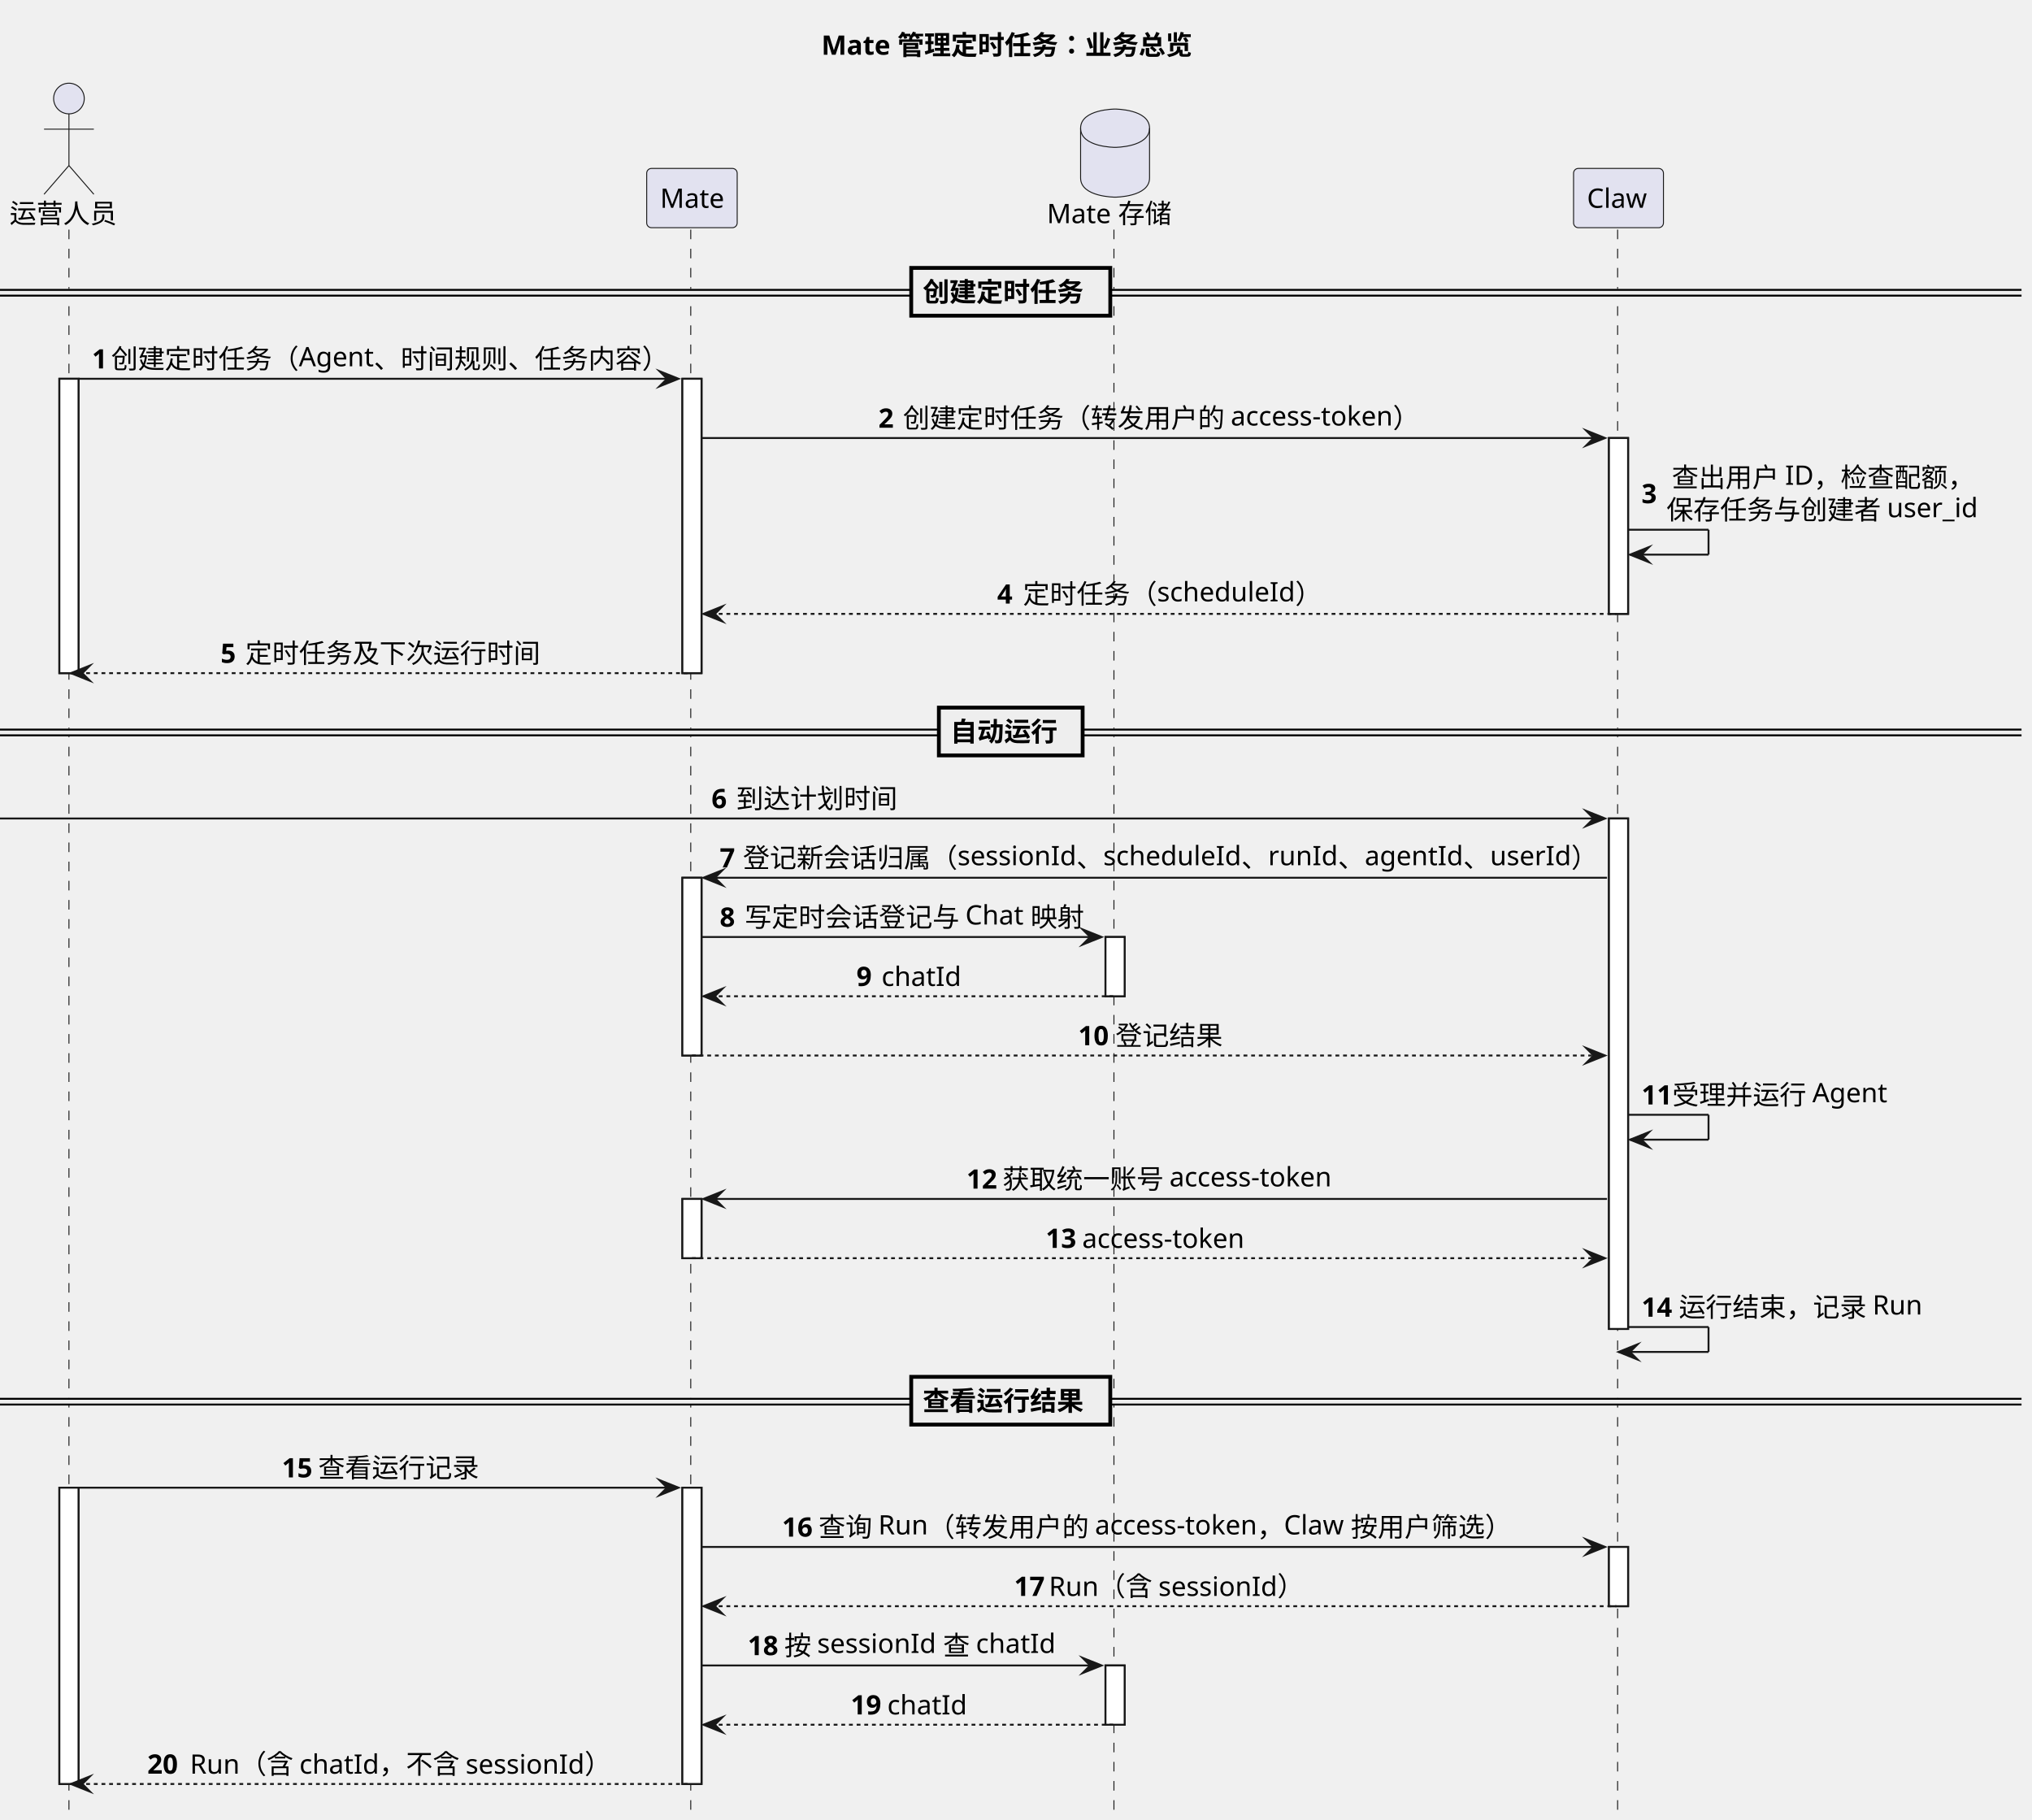
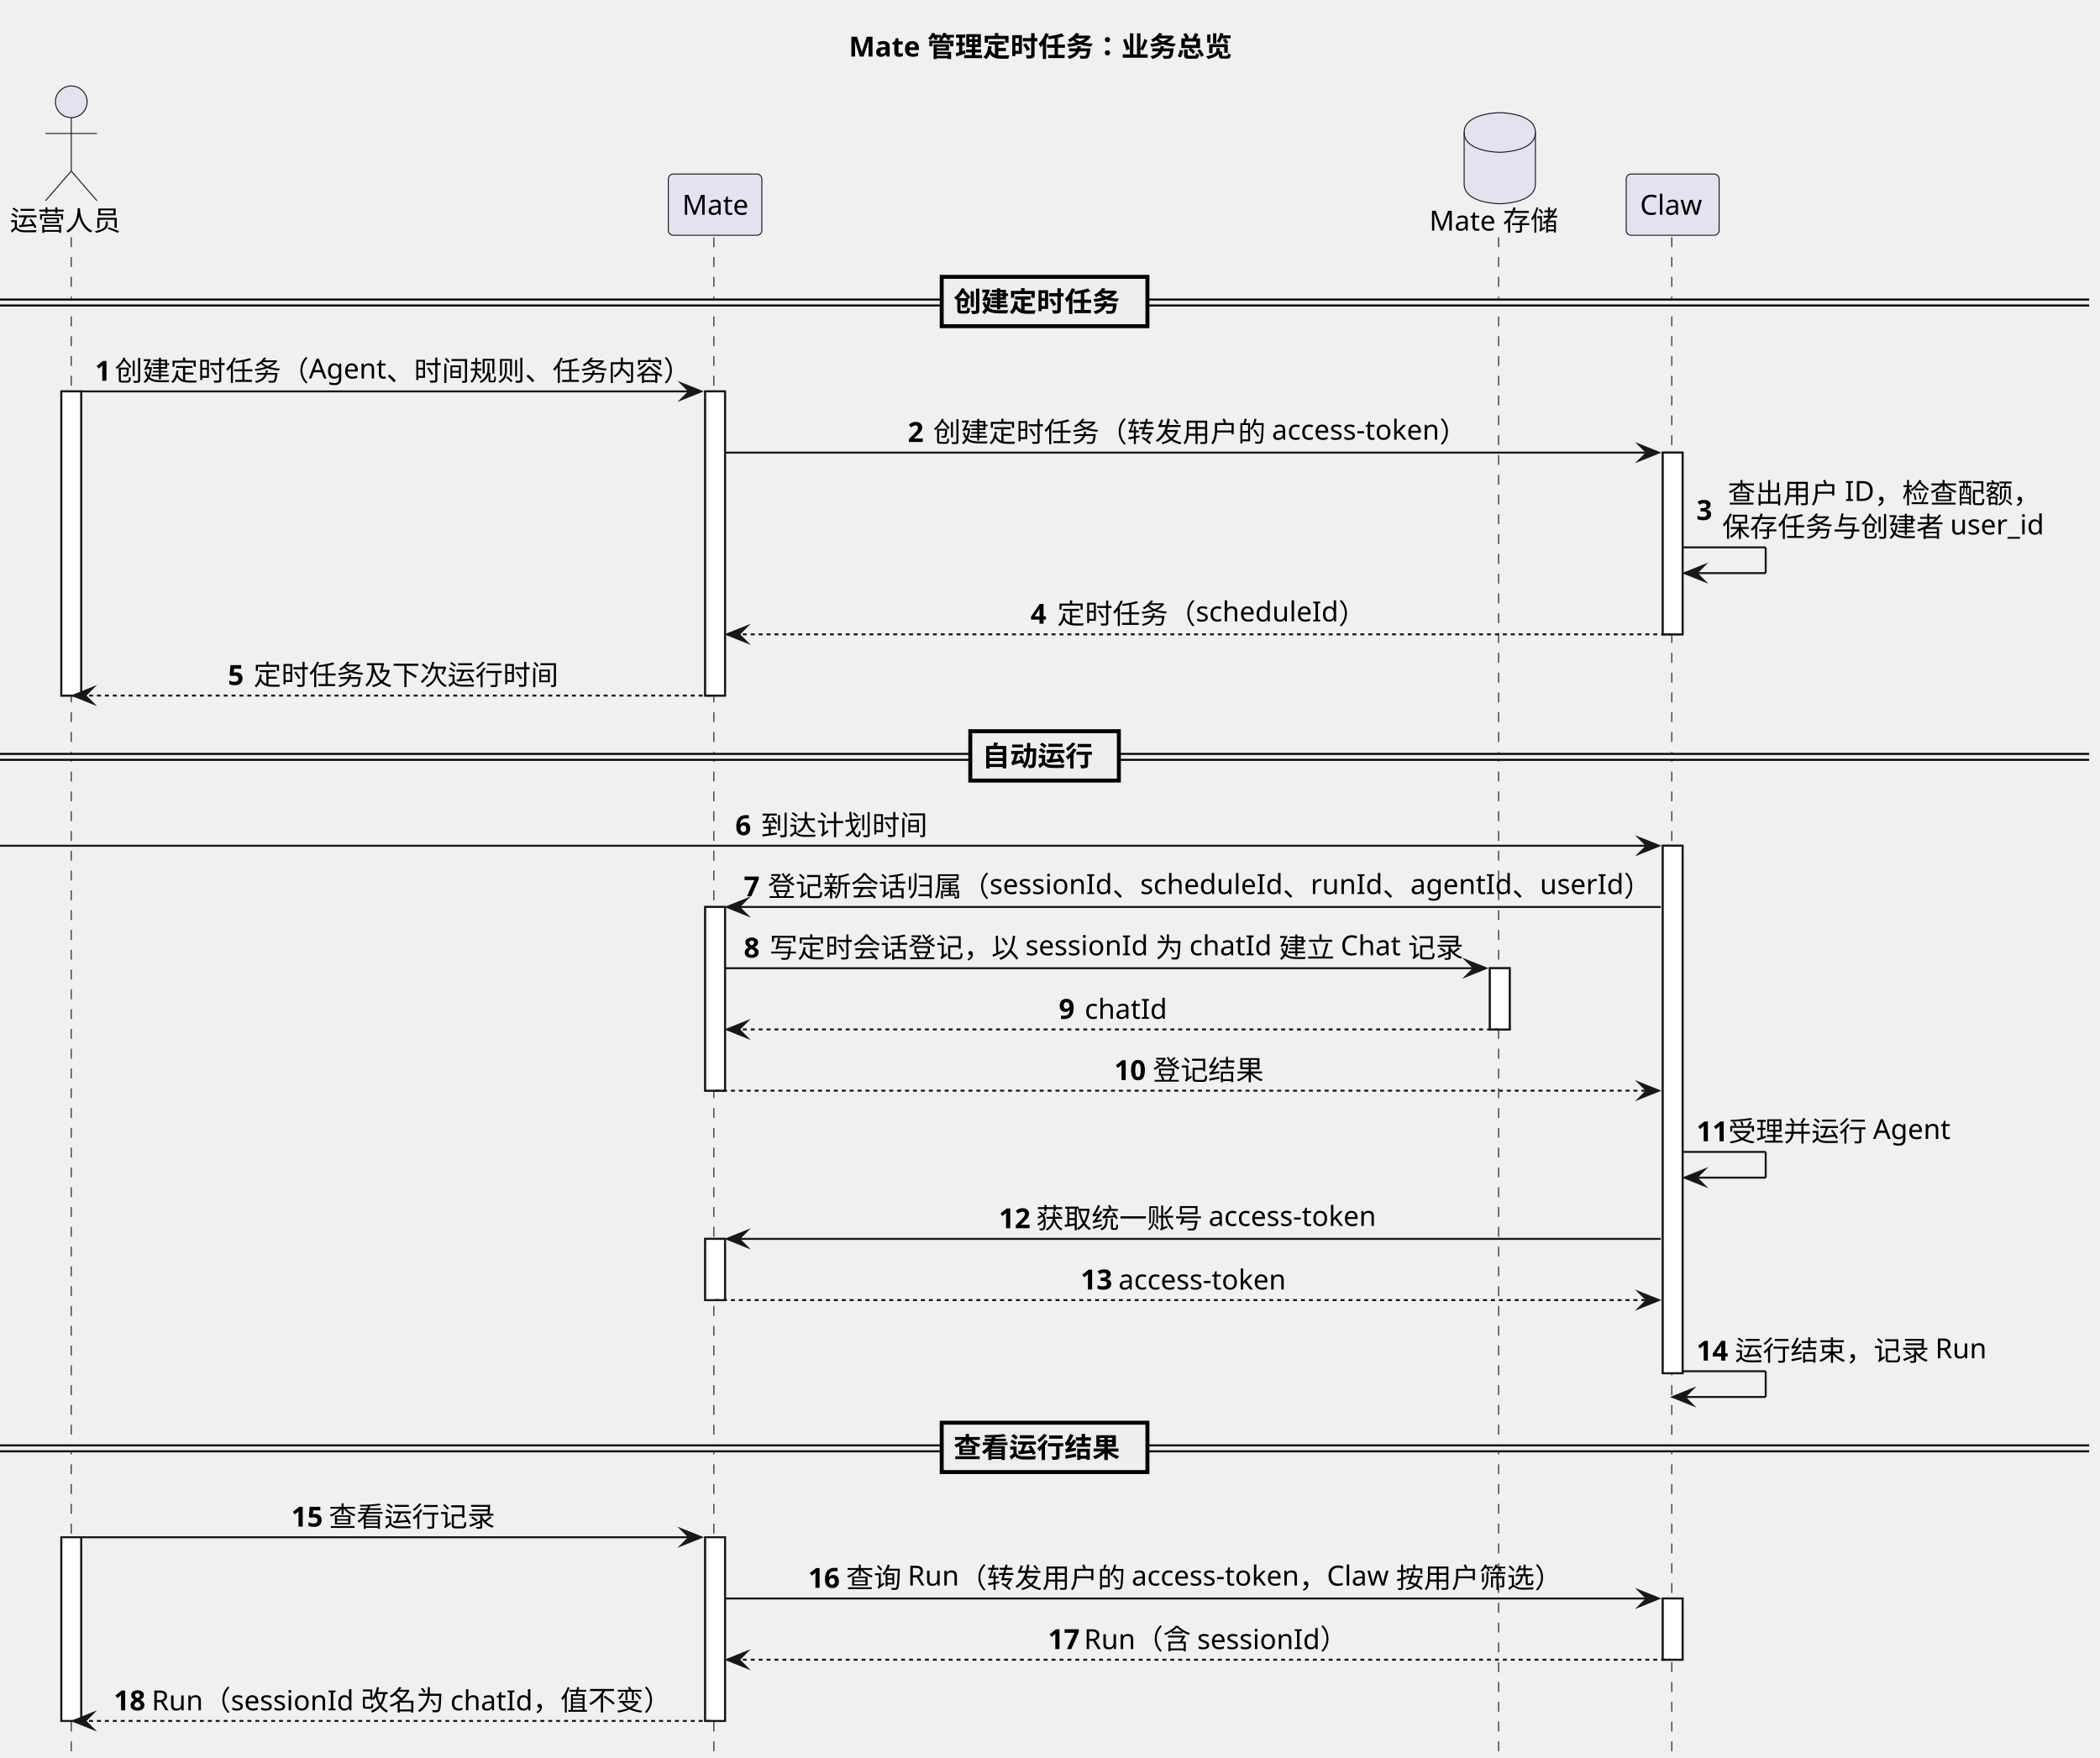
- <svg xmlns="http://www.w3.org/2000/svg" contentStyleType="text/css" data-diagram-type="SEQUENCE" height="950px" preserveAspectRatio="none" style="width:1061px;height:950px;background:#FFFFFF;" version="1.1" viewBox="0 0 1061 950" width="1061px" zoomAndPan="magnify">
+ <svg xmlns="http://www.w3.org/2000/svg" contentStyleType="text/css" data-diagram-type="SEQUENCE" height="888px" preserveAspectRatio="none" style="width:1061px;height:888px;background:#FFFFFF;" version="1.1" viewBox="0 0 1061 888" width="1061px" zoomAndPan="magnify">
  <defs />
  <g>
    <g class="title" data-source-line="6">
      <text fill="#000000" font-family="sans-serif" font-size="14" font-weight="700" lengthAdjust="spacing" textLength="196.766" x="428.877" y="28.562">Mate 管理定时任务：业务总览</text>
    </g>
    <g>
      <rect fill="#FFFFFF" height="153.697" style="stroke:#181818;stroke-width:1;" width="10" x="31" y="197.758" />
    </g>
    <g>
-       <rect fill="#FFFFFF" height="154.697" style="stroke:#181818;stroke-width:1;" width="10" x="31" y="776.729" />
+       <rect fill="#FFFFFF" height="92.818" style="stroke:#181818;stroke-width:1;" width="10" x="31" y="776.729" />
    </g>
    <g>
      <rect fill="#FFFFFF" height="153.697" style="stroke:#181818;stroke-width:1;" width="10" x="356.295" y="197.758" />
    </g>
    <g>
      <rect fill="#FFFFFF" height="92.818" style="stroke:#181818;stroke-width:1;" width="10" x="356.295" y="458.273" />
    </g>
    <g>
      <rect fill="#FFFFFF" height="30.939" style="stroke:#181818;stroke-width:1;" width="10" x="356.295" y="625.971" />
    </g>
    <g>
-       <rect fill="#FFFFFF" height="154.697" style="stroke:#181818;stroke-width:1;" width="10" x="356.295" y="776.729" />
-     </g>
-     <g>
-       <rect fill="#FFFFFF" height="30.939" style="stroke:#181818;stroke-width:1;" width="10" x="577.229" y="489.213" />
-     </g>
-     <g>
-       <rect fill="#FFFFFF" height="30.939" style="stroke:#181818;stroke-width:1;" width="10" x="577.229" y="869.547" />
+       <rect fill="#FFFFFF" height="92.818" style="stroke:#181818;stroke-width:1;" width="10" x="356.295" y="776.729" />
+     </g>
+     <g>
+       <rect fill="#FFFFFF" height="30.939" style="stroke:#181818;stroke-width:1;" width="10" x="752.748" y="489.213" />
    </g>
    <g>
      <rect fill="#FFFFFF" height="91.818" style="stroke:#181818;stroke-width:1;" width="10" x="840.098" y="228.697" />
    </g>
    <g>
      <rect fill="#FFFFFF" height="266.516" style="stroke:#181818;stroke-width:1;" width="10" x="840.098" y="427.334" />
    </g>
    <g>
      <rect fill="#FFFFFF" height="30.939" style="stroke:#181818;stroke-width:1;" width="10" x="840.098" y="807.668" />
    </g>
    <g class="participant-lifeline" data-entity-uid="part1" data-qualified-name="Operator" data-source-line="11" id="part1-lifeline">
      <g>
-         <rect fill="#000000" fill-opacity="0" height="829.547" width="8" x="32" y="119.879" />
-         <line style="stroke:#181818;stroke-width:0.5;stroke-dasharray:5,5;" x1="36" x2="36" y1="119.879" y2="949.426" />
+         <rect fill="#000000" fill-opacity="0" height="767.668" width="8" x="32" y="119.879" />
+         <line style="stroke:#181818;stroke-width:0.5;stroke-dasharray:5,5;" x1="36" x2="36" y1="119.879" y2="887.547" />
      </g>
    </g>
    <g class="participant-lifeline" data-entity-uid="part2" data-qualified-name="Mate" data-source-line="12" id="part2-lifeline">
      <g>
-         <rect fill="#000000" fill-opacity="0" height="829.547" width="8" x="357.295" y="119.879" />
-         <line style="stroke:#181818;stroke-width:0.5;stroke-dasharray:5,5;" x1="360.67" x2="360.67" y1="119.879" y2="949.426" />
+         <rect fill="#000000" fill-opacity="0" height="767.668" width="8" x="357.295" y="119.879" />
+         <line style="stroke:#181818;stroke-width:0.5;stroke-dasharray:5,5;" x1="360.67" x2="360.67" y1="119.879" y2="887.547" />
      </g>
    </g>
    <g class="participant-lifeline" data-entity-uid="part3" data-qualified-name="MateStore" data-source-line="13" id="part3-lifeline">
      <g>
-         <rect fill="#000000" fill-opacity="0" height="829.547" width="8" x="578.229" y="119.879" />
-         <line style="stroke:#181818;stroke-width:0.5;stroke-dasharray:5,5;" x1="581.635" x2="581.635" y1="119.879" y2="949.426" />
+         <rect fill="#000000" fill-opacity="0" height="767.668" width="8" x="753.748" y="119.879" />
+         <line style="stroke:#181818;stroke-width:0.5;stroke-dasharray:5,5;" x1="757.154" x2="757.154" y1="119.879" y2="887.547" />
      </g>
    </g>
    <g class="participant-lifeline" data-entity-uid="part4" data-qualified-name="Claw" data-source-line="14" id="part4-lifeline">
      <g>
-         <rect fill="#000000" fill-opacity="0" height="829.547" width="8" x="841.098" y="119.879" />
-         <line style="stroke:#181818;stroke-width:0.5;stroke-dasharray:5,5;" x1="844.63" x2="844.63" y1="119.879" y2="949.426" />
+         <rect fill="#000000" fill-opacity="0" height="767.668" width="8" x="841.098" y="119.879" />
+         <line style="stroke:#181818;stroke-width:0.5;stroke-dasharray:5,5;" x1="844.63" x2="844.63" y1="119.879" y2="887.547" />
      </g>
    </g>
    <g class="participant participant-head" data-entity-uid="part1" data-qualified-name="Operator" data-source-line="11" id="part1-head">
      <text fill="#000000" font-family="sans-serif" font-size="14" lengthAdjust="spacing" textLength="56" x="5" y="116.502">运营人员</text>
      <ellipse cx="36" cy="51.44" fill="#E2E2F0" rx="8" ry="8" style="stroke:#181818;stroke-width:0.5;" />
      <path d="M36,59.44 L36,86.439 M23,67.439 L49,67.439 M36,86.439 L23,101.439 M36,86.439 L49,101.439" fill="none" style="stroke:#181818;stroke-width:0.5;" />
    </g>
    <g class="participant participant-head" data-entity-uid="part2" data-qualified-name="Mate" data-source-line="12" id="part2-head">
      <rect fill="#E2E2F0" height="30.939" rx="2.5" ry="2.5" style="stroke:#181818;stroke-width:0.5;" width="47.25" x="337.67" y="87.939" />
      <text fill="#000000" font-family="sans-serif" font-size="14" lengthAdjust="spacing" textLength="33.25" x="344.67" y="108.502">Mate</text>
    </g>
    <g class="participant participant-head" data-entity-uid="part3" data-qualified-name="MateStore" data-source-line="13" id="part3-head">
-       <text fill="#000000" font-family="sans-serif" font-size="14" lengthAdjust="spacing" textLength="65.188" x="546.635" y="116.502">Mate 存储</text>
-       <path d="M564.229,66.939 C564.229,56.94 582.229,56.94 582.229,56.94 C582.229,56.94 600.229,56.94 600.229,66.939 L600.229,92.939 C600.229,102.939 582.229,102.939 582.229,102.939 C582.229,102.939 564.229,102.939 564.229,92.939 L564.229,66.939" fill="#E2E2F0" style="stroke:#181818;stroke-width:0.5;" />
-       <path d="M564.229,66.939 C564.229,76.939 582.229,76.939 582.229,76.939 C582.229,76.939 600.229,76.939 600.229,66.939" fill="none" style="stroke:#181818;stroke-width:0.5;" />
+       <text fill="#000000" font-family="sans-serif" font-size="14" lengthAdjust="spacing" textLength="65.188" x="722.154" y="116.502">Mate 存储</text>
+       <path d="M739.748,66.939 C739.748,56.94 757.748,56.94 757.748,56.94 C757.748,56.94 775.748,56.94 775.748,66.939 L775.748,92.939 C775.748,102.939 757.748,102.939 757.748,102.939 C757.748,102.939 739.748,102.939 739.748,92.939 L739.748,66.939" fill="#E2E2F0" style="stroke:#181818;stroke-width:0.5;" />
+       <path d="M739.748,66.939 C739.748,76.939 757.748,76.939 757.748,76.939 C757.748,76.939 775.748,76.939 775.748,66.939" fill="none" style="stroke:#181818;stroke-width:0.5;" />
    </g>
    <g class="participant participant-head" data-entity-uid="part4" data-qualified-name="Claw" data-source-line="14" id="part4-head">
      <rect fill="#E2E2F0" height="30.939" rx="2.5" ry="2.5" style="stroke:#181818;stroke-width:0.5;" width="46.935" x="821.63" y="87.939" />
      <text fill="#000000" font-family="sans-serif" font-size="14" lengthAdjust="spacing" textLength="32.935" x="828.63" y="108.502">Claw</text>
    </g>
    <g>
      <rect fill="#FFFFFF" height="153.697" style="stroke:#181818;stroke-width:1;" width="10" x="31" y="197.758" />
    </g>
    <g>
-       <rect fill="#FFFFFF" height="154.697" style="stroke:#181818;stroke-width:1;" width="10" x="31" y="776.729" />
+       <rect fill="#FFFFFF" height="92.818" style="stroke:#181818;stroke-width:1;" width="10" x="31" y="776.729" />
    </g>
    <g>
      <rect fill="#FFFFFF" height="153.697" style="stroke:#181818;stroke-width:1;" width="10" x="356.295" y="197.758" />
    </g>
    <g>
      <rect fill="#FFFFFF" height="92.818" style="stroke:#181818;stroke-width:1;" width="10" x="356.295" y="458.273" />
    </g>
    <g>
      <rect fill="#FFFFFF" height="30.939" style="stroke:#181818;stroke-width:1;" width="10" x="356.295" y="625.971" />
    </g>
    <g>
-       <rect fill="#FFFFFF" height="154.697" style="stroke:#181818;stroke-width:1;" width="10" x="356.295" y="776.729" />
-     </g>
-     <g>
-       <rect fill="#FFFFFF" height="30.939" style="stroke:#181818;stroke-width:1;" width="10" x="577.229" y="489.213" />
-     </g>
-     <g>
-       <rect fill="#FFFFFF" height="30.939" style="stroke:#181818;stroke-width:1;" width="10" x="577.229" y="869.547" />
+       <rect fill="#FFFFFF" height="92.818" style="stroke:#181818;stroke-width:1;" width="10" x="356.295" y="776.729" />
+     </g>
+     <g>
+       <rect fill="#FFFFFF" height="30.939" style="stroke:#181818;stroke-width:1;" width="10" x="752.748" y="489.213" />
    </g>
    <g>
      <rect fill="#FFFFFF" height="91.818" style="stroke:#181818;stroke-width:1;" width="10" x="840.098" y="228.697" />
    </g>
    <g>
      <rect fill="#FFFFFF" height="266.516" style="stroke:#181818;stroke-width:1;" width="10" x="840.098" y="427.334" />
    </g>
    <g>
      <rect fill="#FFFFFF" height="30.939" style="stroke:#181818;stroke-width:1;" width="10" x="840.098" y="807.668" />
    </g>
    <rect fill="#EEEEEE" height="3" style="stroke:#EEEEEE;stroke-width:1;" width="1055.521" x="0" y="151.349" />
    <line style="stroke:#000000;stroke-width:1;" x1="0" x2="1055.521" y1="151.349" y2="151.349" />
    <line style="stroke:#000000;stroke-width:1;" x1="0" x2="1055.521" y1="154.349" y2="154.349" />
    <rect fill="#EEEEEE" height="24.939" style="stroke:#000000;stroke-width:2;" width="103.94" x="475.79" y="139.879" />
    <text fill="#000000" font-family="sans-serif" font-size="14" font-weight="700" lengthAdjust="spacing" textLength="86.625" x="481.79" y="157.441">创建定时任务</text>
    <g class="message" data-entity-1="part1" data-entity-2="part2" data-source-line="17" id="msg1">
      <polygon fill="#181818" points="344.295,193.758,354.295,197.758,344.295,201.758,348.295,197.758" style="stroke:#181818;stroke-width:1;stroke-linejoin:miter;stroke-miterlimit:10;" />
      <line style="stroke:#181818;stroke-width:1;" x1="41" x2="350.295" y1="197.758" y2="197.758" />
      <text fill="#000000" font-family="sans-serif" font-size="14" font-weight="700" lengthAdjust="spacing" textLength="6.036" x="48" y="192.381">1</text>
      <text fill="#000000" font-family="sans-serif" font-size="14" lengthAdjust="spacing" textLength="291.259" x="58.036" y="192.381">创建定时任务（Agent、时间规则、任务内容）</text>
    </g>
    <g class="message" data-entity-1="part2" data-entity-2="part4" data-source-line="19" id="msg2">
      <polygon fill="#181818" points="828.098,224.697,838.098,228.697,828.098,232.697,832.098,228.697" style="stroke:#181818;stroke-width:1;stroke-linejoin:miter;stroke-miterlimit:10;" />
      <line style="stroke:#181818;stroke-width:1;" x1="366.295" x2="834.098" y1="228.697" y2="228.697" />
      <text fill="#000000" font-family="sans-serif" font-size="14" font-weight="700" lengthAdjust="spacing" textLength="8.818" x="458.653" y="223.32">2</text>
      <text fill="#000000" font-family="sans-serif" font-size="14" lengthAdjust="spacing" textLength="276.268" x="471.472" y="223.32">创建定时任务（转发用户的 access-token）</text>
    </g>
    <g class="message" data-entity-1="part4" data-entity-2="part4" data-source-line="20" id="msg3">
      <line style="stroke:#181818;stroke-width:1;" x1="850.098" x2="892.098" y1="276.576" y2="276.576" />
      <line style="stroke:#181818;stroke-width:1;" x1="892.098" x2="892.098" y1="276.576" y2="289.576" />
      <line style="stroke:#181818;stroke-width:1;" x1="851.098" x2="892.098" y1="289.576" y2="289.576" />
      <polygon fill="#181818" points="861.098,285.576,851.098,289.576,861.098,293.576,857.098,289.576" style="stroke:#181818;stroke-width:1;stroke-linejoin:miter;stroke-miterlimit:10;" />
      <text fill="#000000" font-family="sans-serif" font-size="14" font-weight="700" lengthAdjust="spacing" textLength="9.037" x="857.098" y="262.729">3</text>
      <text fill="#000000" font-family="sans-serif" font-size="14" lengthAdjust="spacing" textLength="157.801" x="872.927" y="254.26">查出用户 ID，检查配额，</text>
      <text fill="#000000" font-family="sans-serif" font-size="14" lengthAdjust="spacing" textLength="163.386" x="870.135" y="271.199">保存任务与创建者 user_id</text>
    </g>
    <g class="message" data-entity-1="part4" data-entity-2="part2" data-source-line="21" id="msg4">
      <polygon fill="#181818" points="377.295,316.516,367.295,320.516,377.295,324.516,373.295,320.516" style="stroke:#181818;stroke-width:1;stroke-linejoin:miter;stroke-miterlimit:10;" />
      <line style="stroke:#181818;stroke-width:1;stroke-dasharray:2,2;" x1="371.295" x2="844.098" y1="320.516" y2="320.516" />
      <text fill="#000000" font-family="sans-serif" font-size="14" font-weight="700" lengthAdjust="spacing" textLength="9.468" x="520.681" y="315.139">4</text>
      <text fill="#000000" font-family="sans-serif" font-size="14" lengthAdjust="spacing" textLength="156.564" x="534.148" y="315.139">定时任务（scheduleId）</text>
    </g>
    <g class="message" data-entity-1="part2" data-entity-2="part1" data-source-line="22" id="msg5">
      <polygon fill="#181818" points="47,347.455,37,351.455,47,355.455,43,351.455" style="stroke:#181818;stroke-width:1;stroke-linejoin:miter;stroke-miterlimit:10;" />
      <line style="stroke:#181818;stroke-width:1;stroke-dasharray:2,2;" x1="41" x2="360.295" y1="351.455" y2="351.455" />
      <text fill="#000000" font-family="sans-serif" font-size="14" font-weight="700" lengthAdjust="spacing" textLength="8.948" x="115.173" y="346.078">5</text>
      <text fill="#000000" font-family="sans-serif" font-size="14" lengthAdjust="spacing" textLength="154" x="128.122" y="346.078">定时任务及下次运行时间</text>
    </g>
    <rect fill="#EEEEEE" height="3" style="stroke:#EEEEEE;stroke-width:1;" width="1055.521" x="0" y="380.925" />
    <line style="stroke:#000000;stroke-width:1;" x1="0" x2="1055.521" y1="380.925" y2="380.925" />
    <line style="stroke:#000000;stroke-width:1;" x1="0" x2="1055.521" y1="383.925" y2="383.925" />
    <rect fill="#EEEEEE" height="24.939" style="stroke:#000000;stroke-width:2;" width="75.065" x="490.228" y="369.455" />
    <text fill="#000000" font-family="sans-serif" font-size="14" font-weight="700" lengthAdjust="spacing" textLength="57.75" x="496.228" y="387.018">自动运行</text>
    <g class="message" data-entity-1="part4" data-entity-2="part4" data-source-line="25" id="msg6">
      <polygon fill="#181818" points="828.098,423.334,838.098,427.334,828.098,431.334,832.098,427.334" style="stroke:#181818;stroke-width:1;stroke-linejoin:miter;stroke-miterlimit:10;" />
      <line style="stroke:#181818;stroke-width:1;" x1="0" x2="834.098" y1="427.334" y2="427.334" />
      <text fill="#000000" font-family="sans-serif" font-size="14" font-weight="700" lengthAdjust="spacing" textLength="9.092" x="371.503" y="421.957">6</text>
      <text fill="#000000" font-family="sans-serif" font-size="14" lengthAdjust="spacing" textLength="84" x="384.595" y="421.957">到达计划时间</text>
    </g>
    <g class="message" data-entity-1="part4" data-entity-2="part2" data-source-line="26" id="msg7">
      <polygon fill="#181818" points="377.295,454.273,367.295,458.273,377.295,462.273,373.295,458.273" style="stroke:#181818;stroke-width:1;stroke-linejoin:miter;stroke-miterlimit:10;" />
      <line style="stroke:#181818;stroke-width:1;" x1="371.295" x2="839.098" y1="458.273" y2="458.273" />
      <text fill="#000000" font-family="sans-serif" font-size="14" font-weight="700" lengthAdjust="spacing" textLength="8.142" x="375.795" y="452.897">7</text>
      <text fill="#000000" font-family="sans-serif" font-size="14" lengthAdjust="spacing" textLength="442.661" x="387.937" y="452.897">登记新会话归属（sessionId、scheduleId、runId、agentId、userId）</text>
    </g>
    <g class="message" data-entity-1="part2" data-entity-2="part3" data-source-line="27" id="msg8">
-       <polygon fill="#181818" points="565.229,485.213,575.229,489.213,565.229,493.213,569.229,489.213" style="stroke:#181818;stroke-width:1;stroke-linejoin:miter;stroke-miterlimit:10;" />
-       <line style="stroke:#181818;stroke-width:1;" x1="366.295" x2="571.229" y1="489.213" y2="489.213" />
+       <polygon fill="#181818" points="740.748,485.213,750.748,489.213,740.748,493.213,744.748,489.213" style="stroke:#181818;stroke-width:1;stroke-linejoin:miter;stroke-miterlimit:10;" />
+       <line style="stroke:#181818;stroke-width:1;" x1="366.295" x2="746.748" y1="489.213" y2="489.213" />
      <text fill="#000000" font-family="sans-serif" font-size="14" font-weight="700" lengthAdjust="spacing" textLength="9.112" x="375.795" y="483.836">8</text>
-       <text fill="#000000" font-family="sans-serif" font-size="14" lengthAdjust="spacing" textLength="178.821" x="388.907" y="483.836">写定时会话登记与 Chat 映射</text>
+       <text fill="#000000" font-family="sans-serif" font-size="14" lengthAdjust="spacing" textLength="354.341" x="388.907" y="483.836">写定时会话登记，以 sessionId 为 chatId 建立 Chat 记录</text>
    </g>
    <g class="message" data-entity-1="part3" data-entity-2="part2" data-source-line="28" id="msg9">
      <polygon fill="#181818" points="377.295,516.152,367.295,520.152,377.295,524.152,373.295,520.152" style="stroke:#181818;stroke-width:1;stroke-linejoin:miter;stroke-miterlimit:10;" />
-       <line style="stroke:#181818;stroke-width:1;stroke-dasharray:2,2;" x1="371.295" x2="581.229" y1="520.152" y2="520.152" />
-       <text fill="#000000" font-family="sans-serif" font-size="14" font-weight="700" lengthAdjust="spacing" textLength="9.092" x="447.191" y="514.775">9</text>
-       <text fill="#000000" font-family="sans-serif" font-size="14" lengthAdjust="spacing" textLength="41.05" x="460.283" y="514.775">chatId</text>
+       <line style="stroke:#181818;stroke-width:1;stroke-dasharray:2,2;" x1="371.295" x2="756.748" y1="520.152" y2="520.152" />
+       <text fill="#000000" font-family="sans-serif" font-size="14" font-weight="700" lengthAdjust="spacing" textLength="9.092" x="534.951" y="514.775">9</text>
+       <text fill="#000000" font-family="sans-serif" font-size="14" lengthAdjust="spacing" textLength="41.05" x="548.043" y="514.775">chatId</text>
    </g>
    <g class="message" data-entity-1="part2" data-entity-2="part4" data-source-line="29" id="msg10">
      <polygon fill="#181818" points="828.098,547.092,838.098,551.092,828.098,555.092,832.098,551.092" style="stroke:#181818;stroke-width:1;stroke-linejoin:miter;stroke-miterlimit:10;" />
      <line style="stroke:#181818;stroke-width:1;stroke-dasharray:2,2;" x1="361.295" x2="834.098" y1="551.092" y2="551.092" />
      <text fill="#000000" font-family="sans-serif" font-size="14" font-weight="700" lengthAdjust="spacing" textLength="15.477" x="562.958" y="545.715">10</text>
      <text fill="#000000" font-family="sans-serif" font-size="14" lengthAdjust="spacing" textLength="56" x="582.435" y="545.715">登记结果</text>
    </g>
    <g class="message" data-entity-1="part4" data-entity-2="part4" data-source-line="30" id="msg11">
      <line style="stroke:#181818;stroke-width:1;" x1="850.098" x2="892.098" y1="582.031" y2="582.031" />
      <line style="stroke:#181818;stroke-width:1;" x1="892.098" x2="892.098" y1="582.031" y2="595.031" />
      <line style="stroke:#181818;stroke-width:1;" x1="851.098" x2="892.098" y1="595.031" y2="595.031" />
      <polygon fill="#181818" points="861.098,591.031,851.098,595.031,861.098,599.031,857.098,595.031" style="stroke:#181818;stroke-width:1;stroke-linejoin:miter;stroke-miterlimit:10;" />
      <text fill="#000000" font-family="sans-serif" font-size="14" font-weight="700" lengthAdjust="spacing" textLength="12.072" x="857.098" y="576.654">11</text>
      <text fill="#000000" font-family="sans-serif" font-size="14" lengthAdjust="spacing" textLength="113.196" x="873.17" y="576.654">受理并运行 Agent</text>
    </g>
    <g class="message" data-entity-1="part4" data-entity-2="part2" data-source-line="31" id="msg12">
      <polygon fill="#181818" points="377.295,621.971,367.295,625.971,377.295,629.971,373.295,625.971" style="stroke:#181818;stroke-width:1;stroke-linejoin:miter;stroke-miterlimit:10;" />
      <line style="stroke:#181818;stroke-width:1;" x1="371.295" x2="839.098" y1="625.971" y2="625.971" />
      <text fill="#000000" font-family="sans-serif" font-size="14" font-weight="700" lengthAdjust="spacing" textLength="14.854" x="504.635" y="620.594">12</text>
      <text fill="#000000" font-family="sans-serif" font-size="14" lengthAdjust="spacing" textLength="178.268" x="523.49" y="620.594">获取统一账号 access-token</text>
    </g>
    <g class="message" data-entity-1="part2" data-entity-2="part4" data-source-line="32" id="msg13">
      <polygon fill="#181818" points="828.098,652.91,838.098,656.91,828.098,660.91,832.098,656.91" style="stroke:#181818;stroke-width:1;stroke-linejoin:miter;stroke-miterlimit:10;" />
      <line style="stroke:#181818;stroke-width:1;stroke-dasharray:2,2;" x1="361.295" x2="834.098" y1="656.91" y2="656.91" />
      <text fill="#000000" font-family="sans-serif" font-size="14" font-weight="700" lengthAdjust="spacing" textLength="15.073" x="545.995" y="651.533">13</text>
      <text fill="#000000" font-family="sans-serif" font-size="14" lengthAdjust="spacing" textLength="90.33" x="565.068" y="651.533">access-token</text>
    </g>
    <g class="message" data-entity-1="part4" data-entity-2="part4" data-source-line="33" id="msg14">
      <line style="stroke:#181818;stroke-width:1;" x1="850.098" x2="892.098" y1="692.85" y2="692.85" />
      <line style="stroke:#181818;stroke-width:1;" x1="892.098" x2="892.098" y1="692.85" y2="705.85" />
      <line style="stroke:#181818;stroke-width:1;" x1="845.098" x2="892.098" y1="705.85" y2="705.85" />
      <polygon fill="#181818" points="855.098,701.85,845.098,705.85,855.098,709.85,851.098,705.85" style="stroke:#181818;stroke-width:1;stroke-linejoin:miter;stroke-miterlimit:10;" />
      <text fill="#000000" font-family="sans-serif" font-size="14" font-weight="700" lengthAdjust="spacing" textLength="15.504" x="857.098" y="687.473">14</text>
      <text fill="#000000" font-family="sans-serif" font-size="14" lengthAdjust="spacing" textLength="127.497" x="876.602" y="687.473">运行结束，记录 Run</text>
    </g>
    <rect fill="#EEEEEE" height="3" style="stroke:#EEEEEE;stroke-width:1;" width="1055.521" x="0" y="730.319" />
    <line style="stroke:#000000;stroke-width:1;" x1="0" x2="1055.521" y1="730.319" y2="730.319" />
    <line style="stroke:#000000;stroke-width:1;" x1="0" x2="1055.521" y1="733.319" y2="733.319" />
    <rect fill="#EEEEEE" height="24.939" style="stroke:#000000;stroke-width:2;" width="103.94" x="475.79" y="718.85" />
    <text fill="#000000" font-family="sans-serif" font-size="14" font-weight="700" lengthAdjust="spacing" textLength="86.625" x="481.79" y="736.412">查看运行结果</text>
    <g class="message" data-entity-1="part1" data-entity-2="part2" data-source-line="36" id="msg15">
      <polygon fill="#181818" points="344.295,772.729,354.295,776.729,344.295,780.729,348.295,776.729" style="stroke:#181818;stroke-width:1;stroke-linejoin:miter;stroke-miterlimit:10;" />
      <line style="stroke:#181818;stroke-width:1;" x1="41" x2="350.295" y1="776.729" y2="776.729" />
      <text fill="#000000" font-family="sans-serif" font-size="14" font-weight="700" lengthAdjust="spacing" textLength="14.984" x="147.155" y="771.352">15</text>
      <text fill="#000000" font-family="sans-serif" font-size="14" lengthAdjust="spacing" textLength="84" x="166.14" y="771.352">查看运行记录</text>
    </g>
    <g class="message" data-entity-1="part2" data-entity-2="part4" data-source-line="38" id="msg16">
      <polygon fill="#181818" points="828.098,803.668,838.098,807.668,828.098,811.668,832.098,807.668" style="stroke:#181818;stroke-width:1;stroke-linejoin:miter;stroke-miterlimit:10;" />
      <line style="stroke:#181818;stroke-width:1;" x1="366.295" x2="834.098" y1="807.668" y2="807.668" />
      <text fill="#000000" font-family="sans-serif" font-size="14" font-weight="700" lengthAdjust="spacing" textLength="15.128" x="408.313" y="802.291">16</text>
      <text fill="#000000" font-family="sans-serif" font-size="14" lengthAdjust="spacing" textLength="370.638" x="427.441" y="802.291">查询 Run（转发用户的 access-token，Claw 按用户筛选）</text>
    </g>
    <g class="message" data-entity-1="part4" data-entity-2="part2" data-source-line="39" id="msg17">
      <polygon fill="#181818" points="377.295,834.607,367.295,838.607,377.295,842.607,373.295,838.607" style="stroke:#181818;stroke-width:1;stroke-linejoin:miter;stroke-miterlimit:10;" />
      <line style="stroke:#181818;stroke-width:1;stroke-dasharray:2,2;" x1="371.295" x2="844.098" y1="838.607" y2="838.607" />
      <text fill="#000000" font-family="sans-serif" font-size="14" font-weight="700" lengthAdjust="spacing" textLength="14.178" x="529.499" y="833.231">17</text>
      <text fill="#000000" font-family="sans-serif" font-size="14" lengthAdjust="spacing" textLength="134.217" x="547.677" y="833.231">Run（含 sessionId）</text>
    </g>
-     <g class="message" data-entity-1="part2" data-entity-2="part3" data-source-line="40" id="msg18">
-       <polygon fill="#181818" points="565.229,865.547,575.229,869.547,565.229,873.547,569.229,869.547" style="stroke:#181818;stroke-width:1;stroke-linejoin:miter;stroke-miterlimit:10;" />
-       <line style="stroke:#181818;stroke-width:1;" x1="366.295" x2="571.229" y1="869.547" y2="869.547" />
-       <text fill="#000000" font-family="sans-serif" font-size="14" font-weight="700" lengthAdjust="spacing" textLength="15.148" x="390.397" y="864.17">18</text>
-       <text fill="#000000" font-family="sans-serif" font-size="14" lengthAdjust="spacing" textLength="143.582" x="409.545" y="864.17">按 sessionId 查 chatId</text>
-     </g>
-     <g class="message" data-entity-1="part3" data-entity-2="part2" data-source-line="41" id="msg19">
-       <polygon fill="#181818" points="377.295,896.486,367.295,900.486,377.295,904.486,373.295,900.486" style="stroke:#181818;stroke-width:1;stroke-linejoin:miter;stroke-miterlimit:10;" />
-       <line style="stroke:#181818;stroke-width:1;stroke-dasharray:2,2;" x1="371.295" x2="581.229" y1="900.486" y2="900.486" />
-       <text fill="#000000" font-family="sans-serif" font-size="14" font-weight="700" lengthAdjust="spacing" textLength="15.128" x="444.173" y="895.109">19</text>
-       <text fill="#000000" font-family="sans-serif" font-size="14" lengthAdjust="spacing" textLength="41.05" x="463.301" y="895.109">chatId</text>
-     </g>
-     <g class="message" data-entity-1="part2" data-entity-2="part1" data-source-line="42" id="msg20">
-       <polygon fill="#181818" points="47,927.426,37,931.426,47,935.426,43,931.426" style="stroke:#181818;stroke-width:1;stroke-linejoin:miter;stroke-miterlimit:10;" />
-       <line style="stroke:#181818;stroke-width:1;stroke-dasharray:2,2;" x1="41" x2="360.295" y1="931.426" y2="931.426" />
-       <text fill="#000000" font-family="sans-serif" font-size="14" font-weight="700" lengthAdjust="spacing" textLength="18.259" x="76.916" y="926.049">20</text>
-       <text fill="#000000" font-family="sans-serif" font-size="14" lengthAdjust="spacing" textLength="221.204" x="99.175" y="926.049">Run（含 chatId，不含 sessionId）</text>
+     <g class="message" data-entity-1="part2" data-entity-2="part1" data-source-line="40" id="msg18">
+       <polygon fill="#181818" points="47,865.547,37,869.547,47,873.547,43,869.547" style="stroke:#181818;stroke-width:1;stroke-linejoin:miter;stroke-miterlimit:10;" />
+       <line style="stroke:#181818;stroke-width:1;stroke-dasharray:2,2;" x1="41" x2="360.295" y1="869.547" y2="869.547" />
+       <text fill="#000000" font-family="sans-serif" font-size="14" font-weight="700" lengthAdjust="spacing" textLength="15.148" x="57.471" y="864.17">18</text>
+       <text fill="#000000" font-family="sans-serif" font-size="14" lengthAdjust="spacing" textLength="263.204" x="76.62" y="864.17">Run（sessionId 改名为 chatId，值不变）</text>
    </g>
  </g>
</svg>
